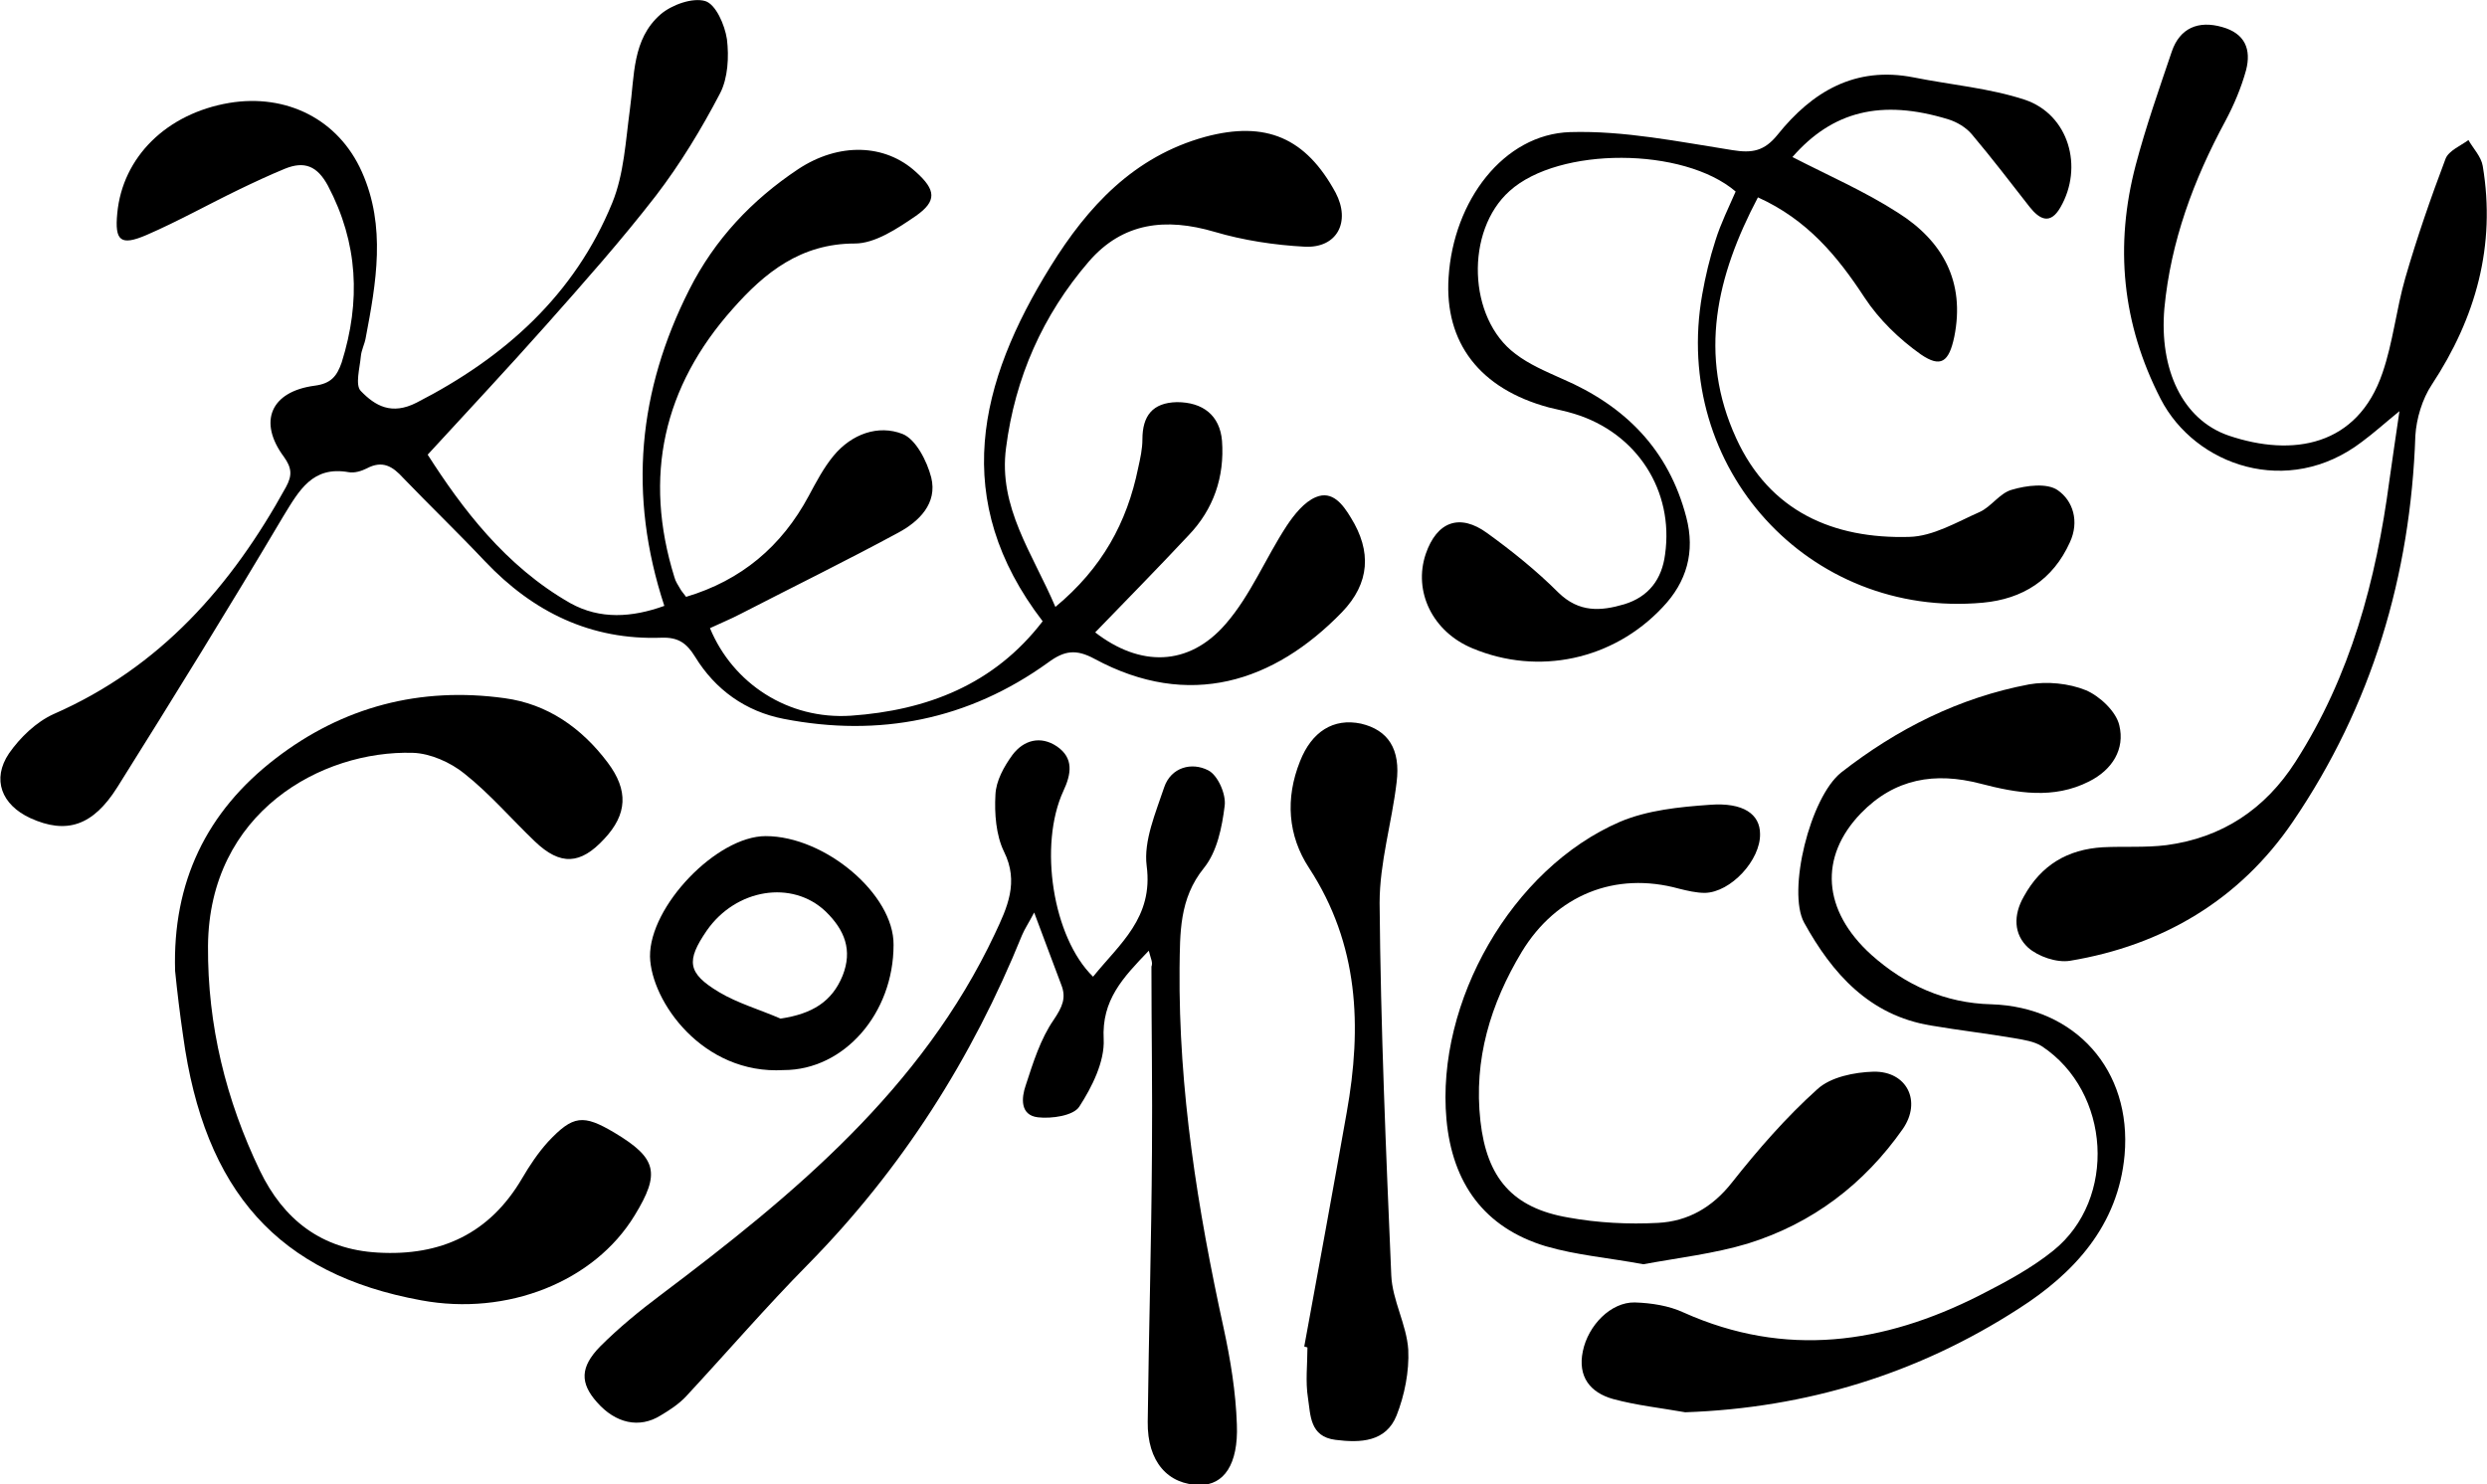
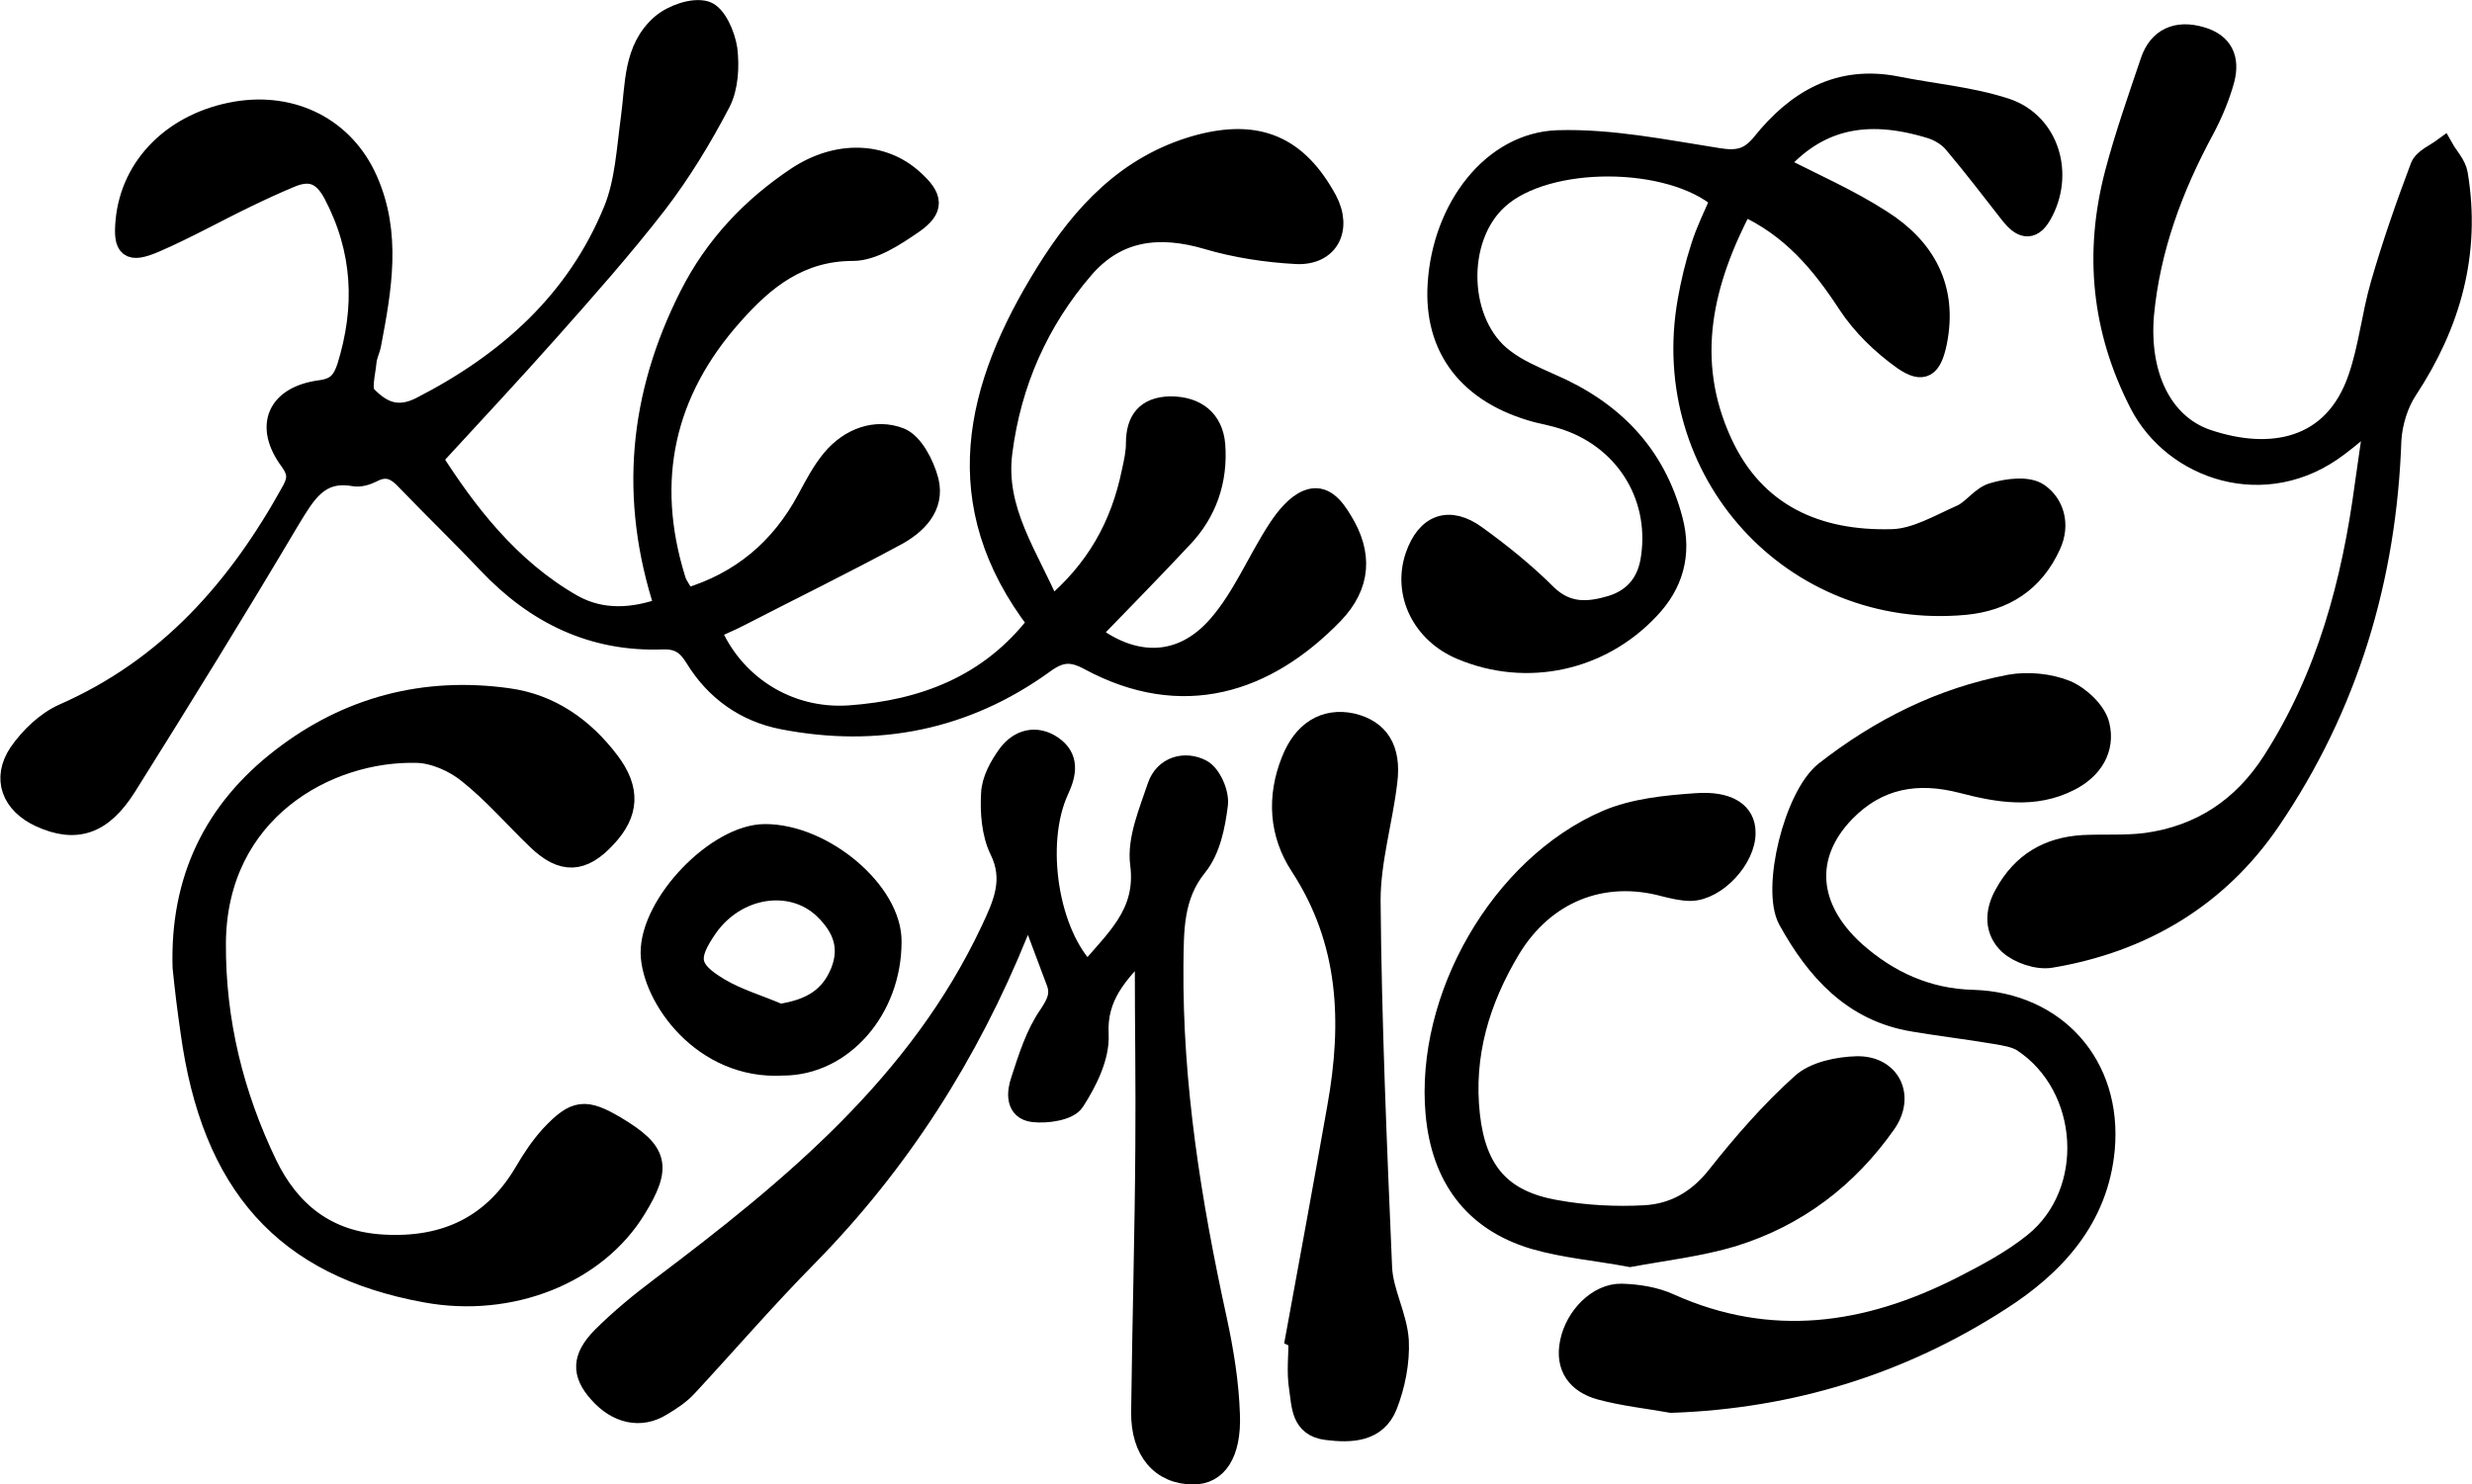
- <svg xmlns="http://www.w3.org/2000/svg" version="1.2" baseProfile="tiny" id="Layer_1" x="0px" y="0px" viewBox="0 0 468.7 279.7" xml:space="preserve">
+ <svg xmlns="http://www.w3.org/2000/svg" version="1.2" baseProfile="tiny" id="Layer_1" x="0px" y="0px" viewBox="-2 -2 472.7 283.7" xml:space="preserve" stroke="#000" stroke-width="4">
  <path d="M125.2,114.2c-6.9-21-4.9-40.6,4.7-59.6c4.8-9.5,11.8-16.9,20.5-22.7c7.7-5.1,16.4-4.8,22.2,0.5c3.8,3.4,4,5.5,0,8.3  c-3.5,2.4-7.7,5.2-11.5,5.2c-10.2,0-17,5.5-23,12.3c-13.1,14.7-16.9,31.6-11,50.6c0.2,0.8,0.7,1.5,1.1,2.2c0.2,0.4,0.6,0.8,1.1,1.5  c10.4-3.1,18-9.5,23.1-19c1.4-2.6,2.8-5.3,4.7-7.6c3.4-4.1,8.4-5.9,13-4.1c2.5,1,4.6,5.1,5.4,8.2c1.2,4.9-2.3,8.3-6.2,10.4  c-9.8,5.3-19.8,10.2-29.7,15.3c-1.9,1-3.9,1.8-5.8,2.7c4.3,10.4,14.7,17.3,26.6,16.5c14.2-1,26.9-5.8,36.1-17.8  c-17.5-22.8-12.1-45,1.5-66.9c7-11.3,15.7-20.7,29.1-24.4c11.5-3.1,19,0.2,24.6,10.5c2.9,5.5,0.3,10.5-5.8,10.2  c-5.7-0.3-11.6-1.2-17-2.8c-9.2-2.7-17.3-1.8-23.7,5.6c-8.7,10.1-13.9,21.9-15.6,35.1c-1.5,11.2,5,19.9,9.3,30  c8.8-7.3,13.5-15.9,15.6-26.2c0.4-1.8,0.8-3.6,0.8-5.4c0-4.4,1.9-6.9,6.5-7c4.9,0,8.1,2.5,8.5,7.3c0.5,6.8-1.6,12.9-6.3,17.8  c-5.8,6.2-11.7,12.2-17.6,18.3c8.4,6.5,17.6,6.5,24.6-1.6c4.7-5.4,7.5-12.4,11.5-18.5c1.4-2.1,3.3-4.5,5.5-5.4  c3.1-1.3,5.1,1.4,6.6,3.9c3.9,6.3,3.6,12.3-1.7,17.8c-12.8,13.2-28.8,18.4-46.6,8.8c-3.5-1.9-5.7-1.6-8.8,0.7  c-15,10.8-31.8,14.1-49.8,10.6c-7.2-1.4-12.9-5.5-16.7-11.7c-1.6-2.6-3.2-3.7-6.3-3.6c-13.3,0.5-24.2-4.8-33.3-14.4  c-5-5.3-10.3-10.4-15.4-15.7c-2-2.2-3.9-3.4-6.9-1.8c-1,0.5-2.3,0.9-3.4,0.7c-6.8-1.2-9.3,3.4-12.3,8.3  c-10.2,17.2-20.7,34.2-31.3,51.1c-4.6,7.3-9.6,8.9-16.4,5.8c-5.4-2.5-7.3-7.3-4-12.2c2.1-3,5.1-5.9,8.4-7.4  c20.1-8.8,33.5-24.1,43.8-42.8c1.2-2.2,1.1-3.6-0.4-5.7c-4.9-6.6-2.5-12.3,5.8-13.4c3.1-0.4,4.2-1.8,5.1-4.4  C68,56.8,67.5,45.8,61.8,35c-2-3.7-4.4-4.7-8.1-3.2c-2.9,1.2-5.7,2.5-8.6,3.9c-5.8,2.8-11.5,6-17.5,8.6c-4.9,2.1-6,1.1-5.5-4.1  c1-10.6,9.3-18.8,21.1-20.8c10.8-1.8,20.6,3.1,25,13c4.6,10.3,2.7,20.9,0.7,31.4c-0.2,1.1-0.8,2.2-0.9,3.4c-0.2,2.2-1.1,5.4,0,6.5  c2.7,2.8,5.8,4.6,10.5,2.2c16.6-8.5,29.8-20.3,36.9-37.7c2.2-5.4,2.5-11.6,3.3-17.5c0.9-6.4,0.4-13.3,5.8-18c2.1-1.8,6-3.2,8.4-2.5  c2,0.6,3.7,4.5,4.1,7.2c0.4,3.3,0.2,7.3-1.3,10.2c-3.5,6.7-7.5,13.3-12.1,19.3c-6.5,8.4-13.6,16.4-20.7,24.4  c-7.1,8-14.4,15.8-22.3,24.4c6.4,10,14.6,21,26.9,28C113.1,116.8,119.1,116.4,125.2,114.2z" />
  <path d="M337.8,29.6c6.8,3.5,13.7,6.5,19.9,10.5c8.4,5.3,12.7,13,10.6,23.4c-1,4.7-2.5,5.9-6.3,3.3c-4.1-2.9-7.9-6.6-10.6-10.7  c-5.1-7.8-10.8-14.7-20.1-18.9c-7.8,14.8-11.3,29.7-4.1,45.4c6.3,13.8,18.3,19,32.6,18.6c4.5-0.1,9-2.8,13.3-4.7  c2.2-1,3.8-3.6,6.1-4.2c2.7-0.8,6.6-1.3,8.6,0.1c2.9,2,4.1,5.9,2.3,9.8c-3.2,7.1-8.9,10.7-16.4,11.4c-32.8,3-58.7-25.4-52.9-58.1  c0.6-3.4,1.4-6.8,2.5-10.2c1-3.2,2.5-6.2,3.8-9.2c-9.8-8.4-33.3-8.5-42.6-0.1c-8.4,7.5-7.9,24,1.1,30.7c2.6,2,5.7,3.3,8.8,4.7  c11.9,5.1,20.1,13.4,23.4,26.1c1.7,6.5,0.1,12.2-4.5,17c-9.3,9.9-23.4,12.9-35.8,7.7c-7.5-3.1-11.2-10.7-8.8-17.8  c2.1-6.1,6.4-7.7,11.6-3.9c4.7,3.4,9.3,7.1,13.4,11.2c3.9,3.8,8,3.5,12.4,2.2c4.6-1.4,7.1-4.7,7.7-9.4c1.7-12-5.3-22.9-17.1-26.5  c-1.6-0.5-3.2-0.8-4.8-1.2c-13-3.5-19.7-12.2-18.9-24.5c0.9-14.5,10.4-27,22.9-27.4c10.2-0.3,20.4,1.8,30.6,3.4  c3.7,0.6,6,0.2,8.5-2.9c6.5-8.1,14.6-13,25.7-10.8c7,1.4,14.2,2,20.9,4.2c8.3,2.8,11.1,12.7,6.7,20.3c-1.9,3.3-3.9,2.3-5.8-0.1  c-3.6-4.6-7.1-9.2-10.9-13.7c-1.1-1.3-2.8-2.3-4.4-2.8C354.5,18.6,345.3,21,337.8,29.6z" />
  <path d="M216.5,179.2c-4.9,5.1-8.9,9.3-8.5,16.7c0.2,4.2-2.2,9-4.6,12.7c-1.1,1.7-5.2,2.3-7.8,2c-3.4-0.4-3.1-3.7-2.3-6  c1.4-4.3,2.8-8.8,5.3-12.4c1.6-2.4,2.4-4.1,1.4-6.6c-1.6-4.2-3.1-8.3-5.1-13.6c-1.1,2.1-1.8,3.1-2.3,4.3c-9.4,23.2-22.6,44-40.3,62  c-7.9,8-15.3,16.6-23,24.9c-1.3,1.4-3.1,2.6-4.8,3.6c-4,2.5-8.5,1.5-12-2.5c-3.2-3.6-3.2-6.6,0.6-10.5c3.5-3.5,7.4-6.7,11.4-9.7  c25.1-18.9,49.2-38.8,63-68.1c2.3-4.9,4.6-9.7,1.7-15.5c-1.5-3.1-1.8-7.2-1.6-10.7c0.1-2.6,1.6-5.3,3.2-7.5c2.1-2.8,5.3-3.7,8.4-1.6  c3.2,2.2,2.7,5.2,1.2,8.4c-4.7,10.2-2,27.6,5.6,35c5-6.2,11.4-11.1,10.1-20.9c-0.6-4.7,1.7-10,3.3-14.8c1.3-3.8,5.2-4.8,8.3-3.2  c1.8,0.9,3.4,4.5,3.1,6.7c-0.5,4-1.4,8.6-3.9,11.7c-4.7,5.8-4.5,12.3-4.6,18.9c-0.2,22.9,3.4,45.4,8.3,67.8c1.3,6,2.3,12.1,2.5,18.2  c0.3,7.6-2.5,11.4-6.9,11.4c-6.1,0-10-4.4-9.9-11.9c0.2-17,0.7-34,0.8-50.9c0.1-11.6-0.1-23.2-0.1-34.9  C217.3,181.4,216.9,180.8,216.5,179.2z" />
  <path d="M452.2,77.5c-2.7,2.2-4.8,4.1-7.1,5.8c-13.9,10.6-31.4,4.5-37.9-8.1c-7.3-14.2-8.7-28.9-4.7-44.1c1.9-7.2,4.4-14.3,6.8-21.4  c1.5-4.4,5-5.9,9.5-4.6c4.3,1.2,5.5,4.2,4.5,8.1c-0.9,3.3-2.3,6.6-3.9,9.6c-6,11.1-10.3,22.7-11.5,35.3c-1,11.5,3.4,21,12.1,24  c12.1,4.1,24.3,2,29-11.8c2-5.8,2.6-12,4.3-17.9c2.2-7.6,4.8-15.1,7.6-22.5c0.6-1.5,2.8-2.4,4.3-3.5c0.9,1.6,2.4,3.1,2.7,4.9  c2.5,15-1.3,28.6-9.6,41.2c-1.8,2.7-2.9,6.4-3.1,9.6c-0.9,26.4-8.2,50.9-23.1,72.8c-10,14.7-24.5,23.3-42,26.2  c-2.5,0.4-6-0.8-7.9-2.5c-2.7-2.5-2.8-6.1-0.8-9.6c3.3-6,8.3-8.9,14.9-9.3c4-0.2,8,0.1,12-0.4c10.5-1.4,18.6-6.8,24.3-15.7  c10.4-16.2,15.2-34.2,17.7-53C450.9,86.3,451.5,82.3,452.2,77.5z" />
  <path d="M317.6,266.2c-4.5-0.8-9.2-1.3-13.6-2.5c-4.3-1.2-6.7-4.2-5.7-9c1-4.9,5.3-9.3,9.8-9.2c3.1,0.1,6.4,0.6,9.2,1.9  c19.2,8.6,37.7,5.9,55.7-3.2c4.9-2.5,9.8-5.1,14-8.5c12-9.7,10.8-29.9-2.2-38.5c-1.4-0.9-3.4-1.2-5.1-1.5  c-5.3-0.9-10.5-1.5-15.8-2.4c-11.6-1.9-18.6-9.8-23.9-19.4c-3.2-5.9,1.1-23.6,7-28.3c10.5-8.2,22.2-14.1,35.4-16.6  c3.4-0.6,7.5-0.2,10.7,1.1c2.6,1.1,5.7,4,6.3,6.6c1.1,4.5-1.3,8.4-5.7,10.6c-6.7,3.4-13.6,2.2-20.5,0.4c-8.5-2.2-16.1-1-22.5,5.6  c-7.9,8.2-7.3,18.3,2,26.7c6.4,5.7,13.9,9.1,22.6,9.3c15.8,0.5,26.5,12.4,25.1,28.4c-1.2,13.3-9.5,22.3-20,29  C361.5,258.9,340.5,265.4,317.6,266.2z" />
  <path d="M33,183c-0.5-16.7,5.9-30,18.9-40c12.7-9.8,27.3-13.6,43.2-11.4c8.1,1.1,14.5,5.6,19.4,12.1c4,5.3,3.7,9.8-0.6,14.4  c-4.5,4.9-8.3,5.1-13.1,0.5c-4.5-4.3-8.5-9-13.3-12.8c-2.6-2.1-6.4-3.8-9.7-3.9c-17.2-0.5-38.4,11.2-38.6,36.4  c-0.1,15,3.4,29.1,9.8,42.4c4.4,9.1,11.5,14.8,22.2,15.4c11.9,0.7,21.1-3.6,27.2-14c1.4-2.4,3-4.8,4.9-6.9c4.7-5,6.6-5.2,12.5-1.7  c8,4.8,8.7,7.6,3.8,15.6c-7.6,12.5-24,19-40.2,16c-26.9-4.9-40.9-20.5-44.9-49.9C33.9,191.1,33.4,187,33,183z" />
  <path d="M309.7,238.3c-6.4-1.2-12.6-1.7-18.4-3.4c-11.6-3.5-17.6-11.9-18.7-23.9c-2-22.1,12.3-47.3,32.7-56.1  c5.2-2.2,11.2-2.8,16.9-3.2c6.4-0.5,9.5,1.8,9.5,5.5c0.1,4.9-5.5,11-10.4,11.1c-1.6,0-3.3-0.4-4.9-0.8c-12-3.3-23.1,1.2-29.6,11.9  c-5.9,9.8-9.1,20.3-7.8,31.9c1.2,10.7,6,16.4,16.6,18.2c5.5,1,11.3,1.3,16.9,1c5.6-0.3,10.2-2.9,13.9-7.6  c4.9-6.2,10.2-12.3,16.1-17.6c2.5-2.3,7-3.2,10.6-3.3c6.3-0.1,9.1,5.6,5.5,10.8c-7.3,10.4-17,17.8-29.2,21.6  C323.1,236.3,316.2,237.1,309.7,238.3z" />
  <path d="M245.8,253.8c2.7-14.7,5.4-29.4,8-44.1c2.9-16.2,2.3-31.7-7.1-46.1c-4-6.1-4.5-13.1-1.7-20.1c2.2-5.6,6.3-8.2,11.5-7.1  c5.1,1.2,7.5,4.8,6.7,11.1c-0.9,7.6-3.2,15.1-3.2,22.7c0.2,23.4,1.2,46.8,2.2,70.2c0.2,4.7,2.9,9.3,3.2,14c0.2,4.1-0.7,8.6-2.2,12.4  c-2,5-6.8,5.2-11.5,4.6c-4.9-0.6-4.7-4.7-5.2-7.9c-0.5-3.1-0.1-6.3-0.1-9.5C246.3,253.9,246,253.9,245.8,253.8z" />
  <path d="M147.7,201.7c-15.3,0.9-25-13-25.2-21.4c-0.1-9.5,12.6-22.7,21.8-22.7c11.2,0,24.2,11,24.1,20.5  C168.4,191,159.1,201.7,147.7,201.7z M147.1,192c6-0.9,9.7-3.2,11.7-8.1c1.9-4.8,0.4-8.6-3.2-12.1c-6.3-6-16.9-4.3-22.4,3.6  c-3.9,5.7-3.7,8,2.3,11.6C139,189.1,143.2,190.3,147.1,192z" />
</svg>
